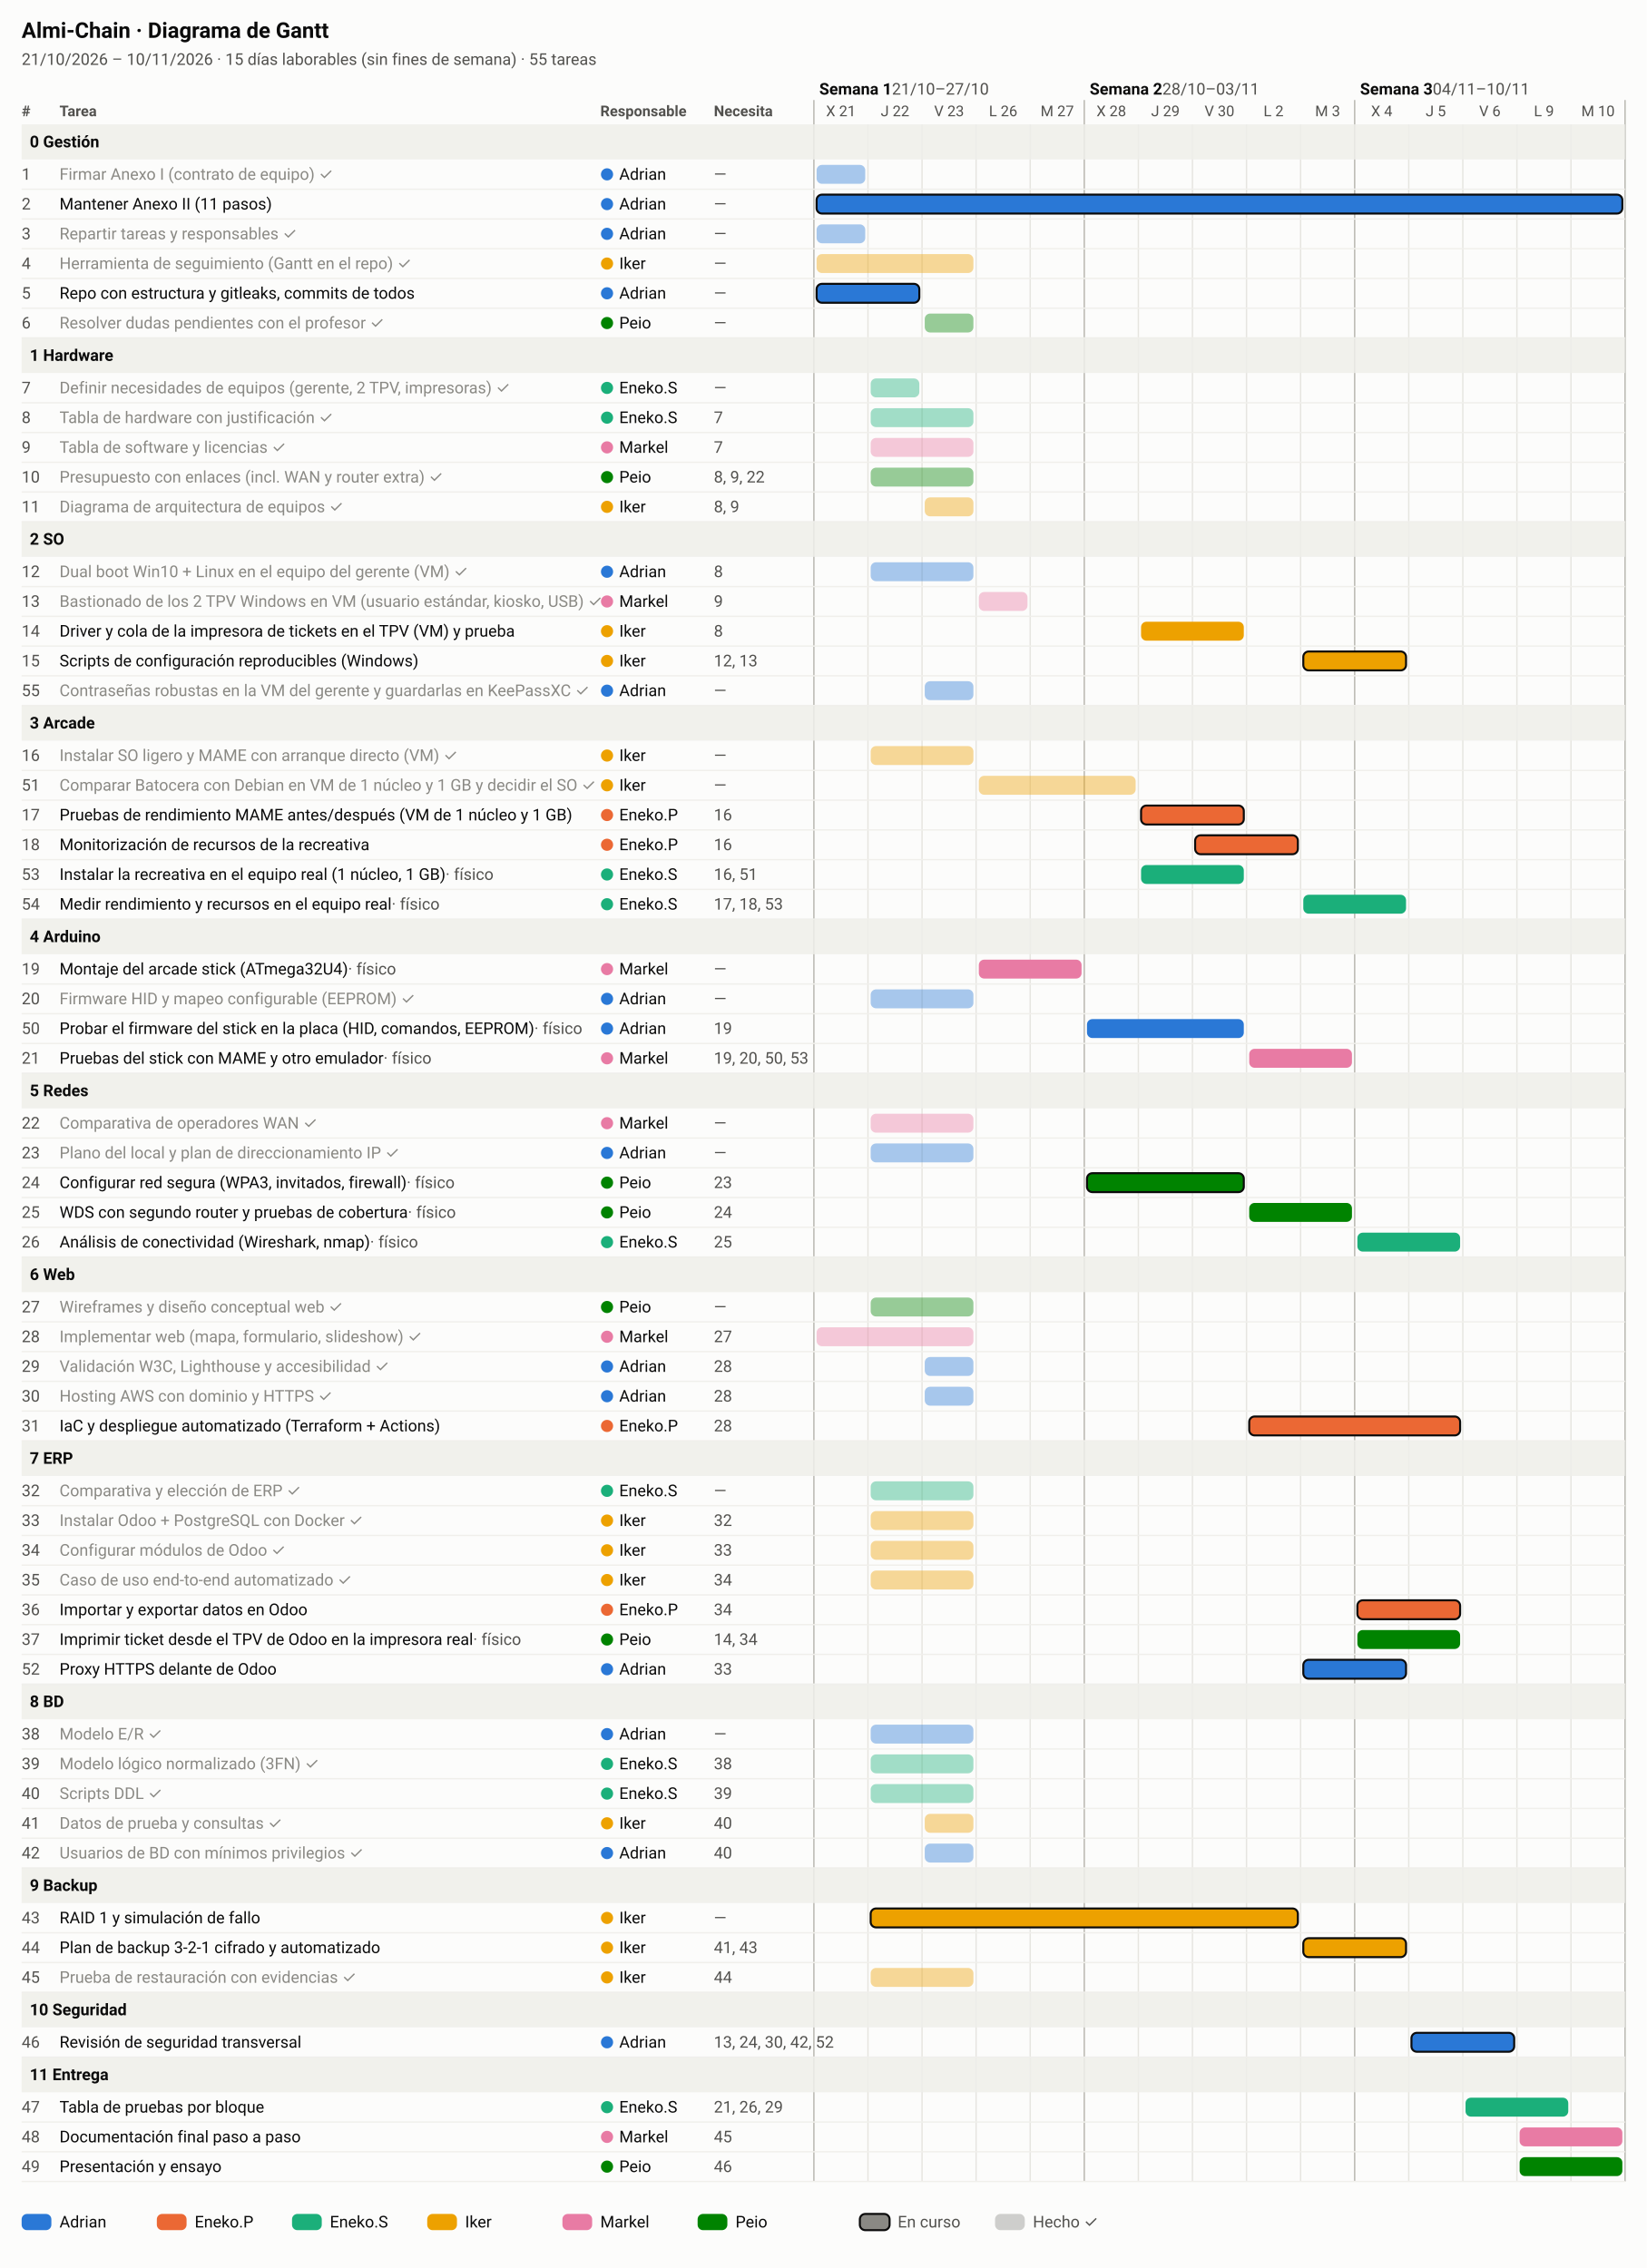
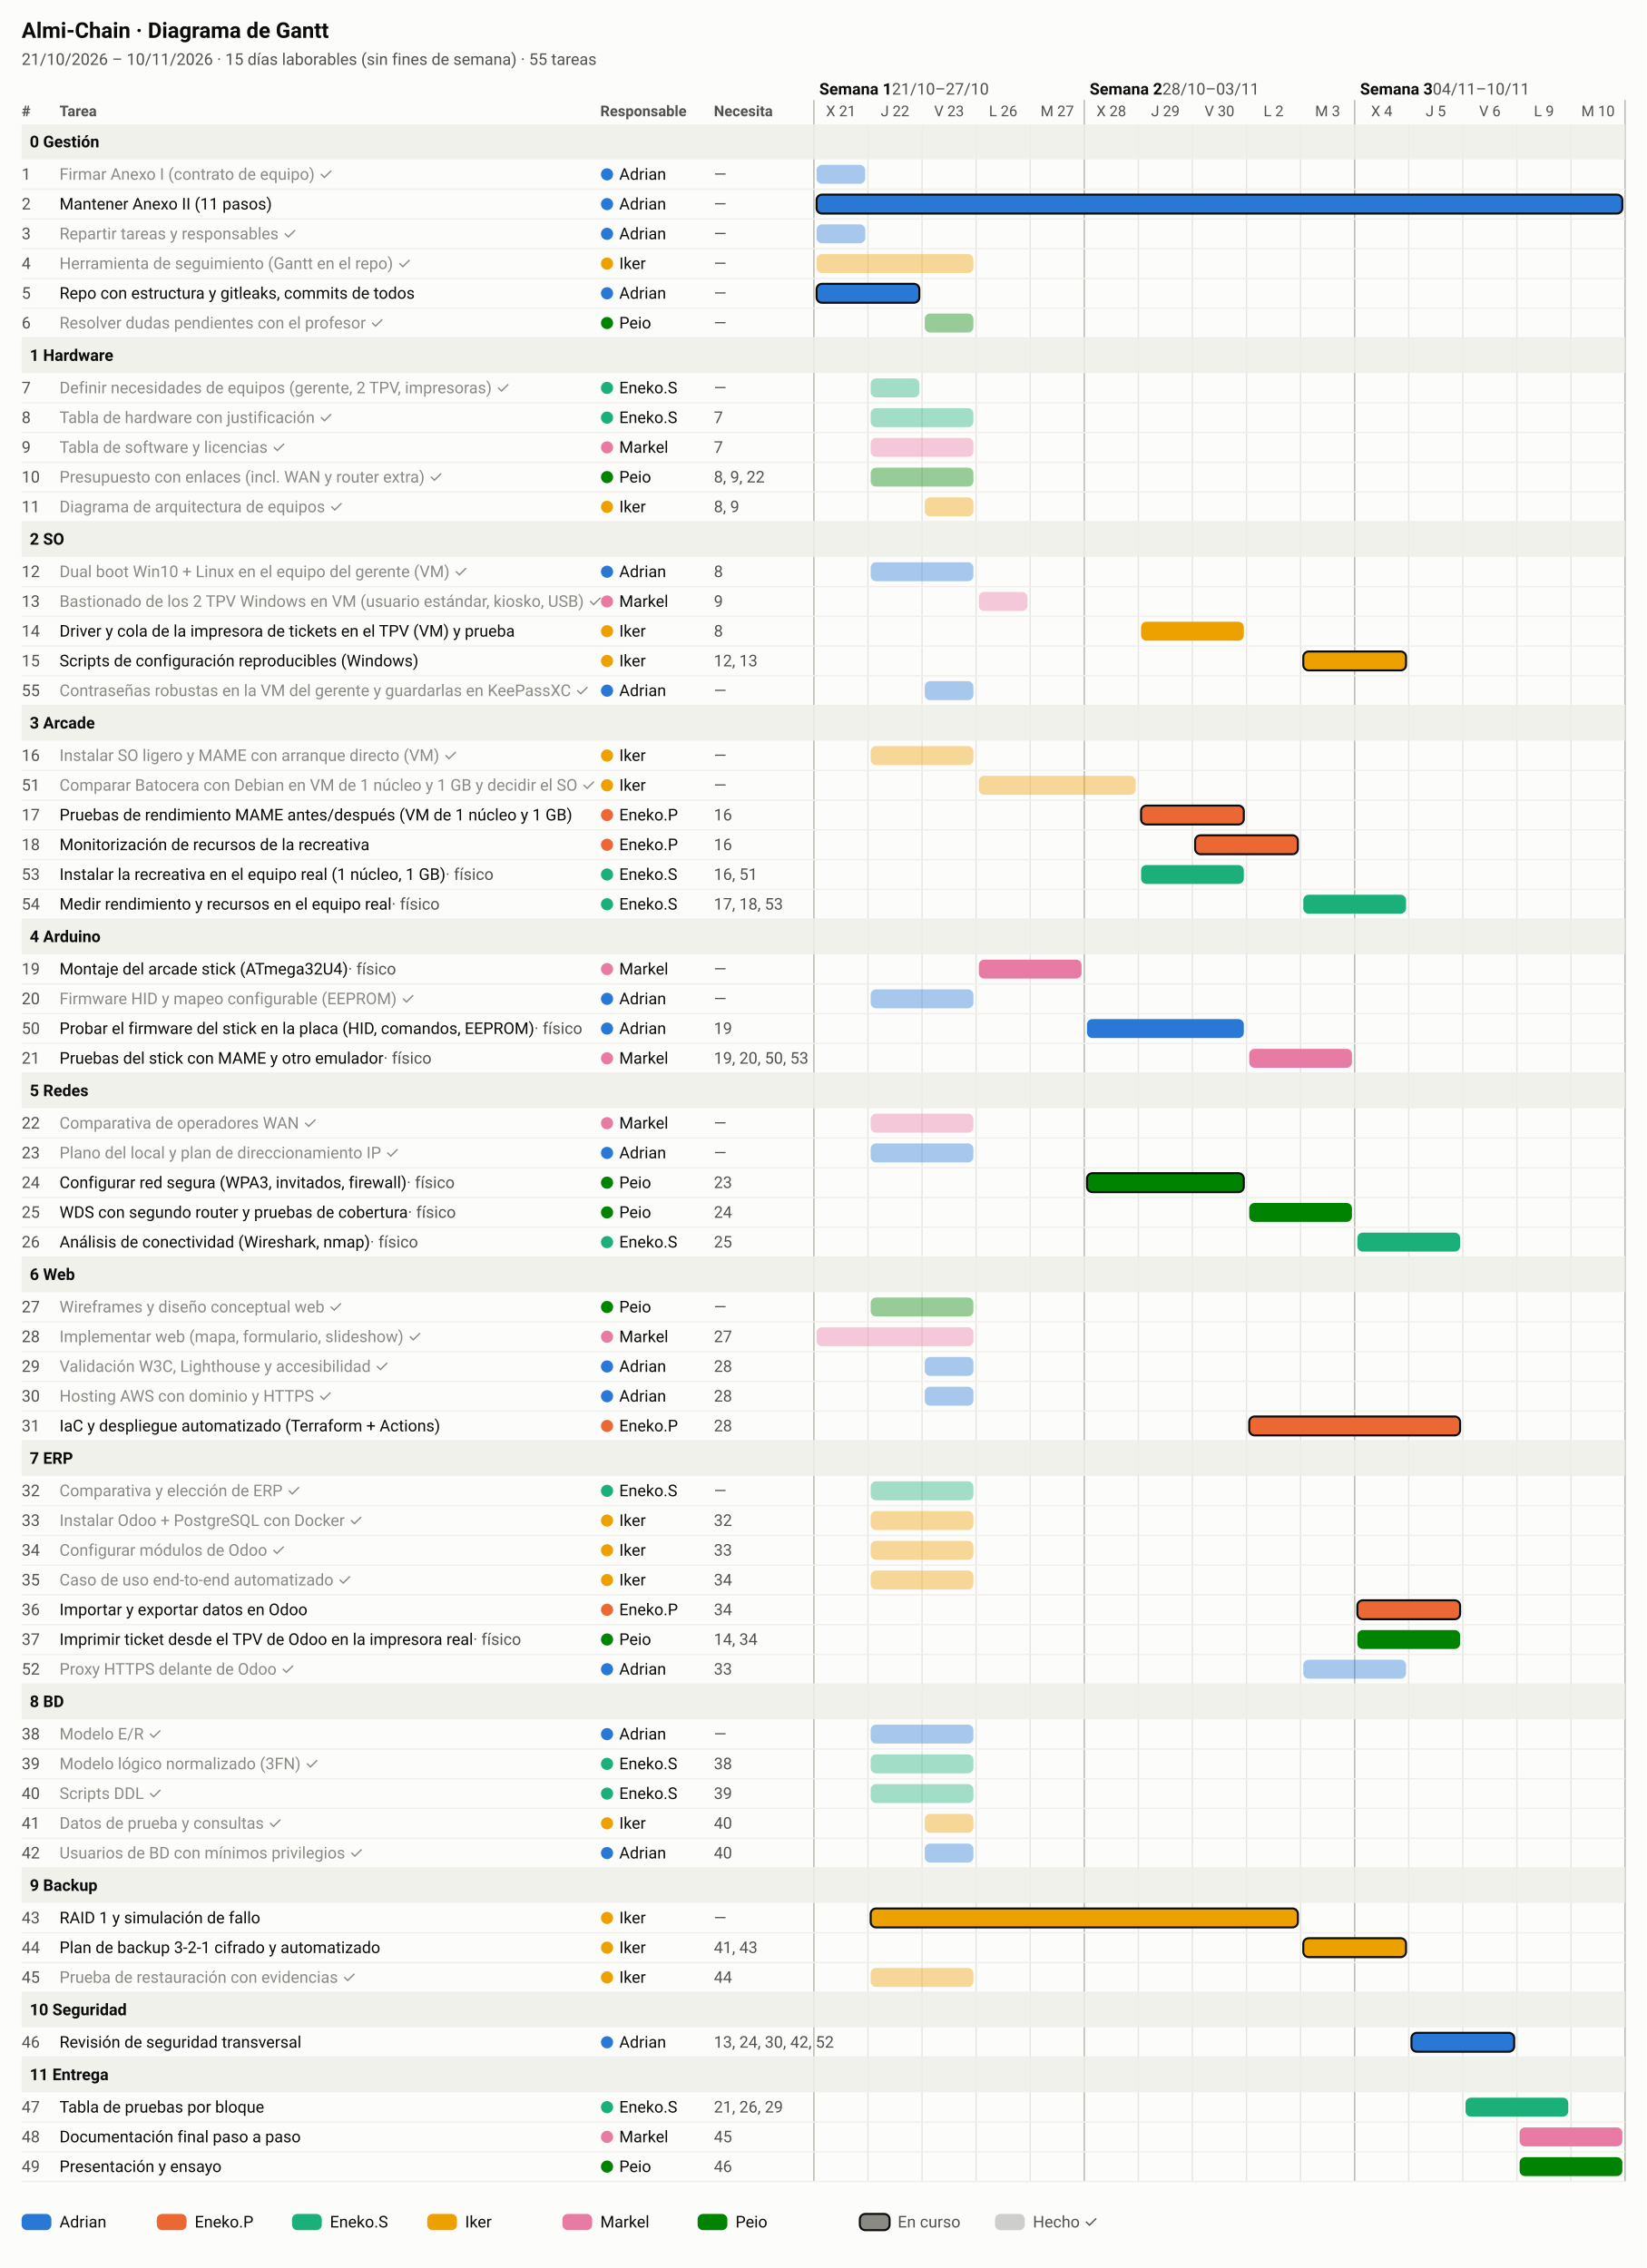
<svg xmlns="http://www.w3.org/2000/svg" width="1218" height="1678" viewBox="0 0 1218 1678" font-family="system-ui, -apple-system, Segoe UI, Roboto, sans-serif" font-size="12">
  <style>.t{fill:#0b0b0b}.s{fill:#52514e}.m{fill:#8a8984}.b{font-weight:600}</style>
  <rect width="1218" height="1678" fill="#fcfcfb" />
  <text x="16" y="28" class="t b" font-size="16">Almi-Chain · Diagrama de Gantt</text>
  <text x="16" y="48" class="s">21/10/2026 – 10/11/2026 · 15 días laborables (sin fines de semana) · 55 tareas</text>
  <text x="606" y="70" class="t b">Semana 1<tspan class="s" font-weight="400"> 21/10–27/10</tspan>
  </text>
  <text x="806" y="70" class="t b">Semana 2<tspan class="s" font-weight="400"> 28/10–03/11</tspan>
  </text>
  <text x="1006" y="70" class="t b">Semana 3<tspan class="s" font-weight="400"> 04/11–10/11</tspan>
  </text>
  <text x="622.0" y="86" text-anchor="middle" class="s" font-size="11">X 21</text>
  <text x="662.0" y="86" text-anchor="middle" class="s" font-size="11">J 22</text>
  <text x="702.0" y="86" text-anchor="middle" class="s" font-size="11">V 23</text>
  <text x="742.0" y="86" text-anchor="middle" class="s" font-size="11">L 26</text>
  <text x="782.0" y="86" text-anchor="middle" class="s" font-size="11">M 27</text>
  <text x="822.0" y="86" text-anchor="middle" class="s" font-size="11">X 28</text>
  <text x="862.0" y="86" text-anchor="middle" class="s" font-size="11">J 29</text>
  <text x="902.0" y="86" text-anchor="middle" class="s" font-size="11">V 30</text>
  <text x="942.0" y="86" text-anchor="middle" class="s" font-size="11">L 2</text>
  <text x="982.0" y="86" text-anchor="middle" class="s" font-size="11">M 3</text>
  <text x="1022.0" y="86" text-anchor="middle" class="s" font-size="11">X 4</text>
  <text x="1062.0" y="86" text-anchor="middle" class="s" font-size="11">J 5</text>
  <text x="1102.0" y="86" text-anchor="middle" class="s" font-size="11">V 6</text>
  <text x="1142.0" y="86" text-anchor="middle" class="s" font-size="11">L 9</text>
  <text x="1182.0" y="86" text-anchor="middle" class="s" font-size="11">M 10</text>
  <text x="16" y="86" class="s b" font-size="11">#</text>
  <text x="44" y="86" class="s b" font-size="11">Tarea</text>
  <text x="444" y="86" class="s b" font-size="11">Responsable</text>
  <text x="528" y="86" class="s b" font-size="11">Necesita</text>
  <line x1="602" y1="74" x2="602" y2="1614" stroke="#b8b7b0" stroke-width="1" />
  <line x1="642" y1="92" x2="642" y2="1614" stroke="#e6e5e0" stroke-width="1" />
  <line x1="682" y1="92" x2="682" y2="1614" stroke="#e6e5e0" stroke-width="1" />
  <line x1="722" y1="92" x2="722" y2="1614" stroke="#e6e5e0" stroke-width="1" />
  <line x1="762" y1="92" x2="762" y2="1614" stroke="#e6e5e0" stroke-width="1" />
  <line x1="802" y1="74" x2="802" y2="1614" stroke="#b8b7b0" stroke-width="1" />
  <line x1="842" y1="92" x2="842" y2="1614" stroke="#e6e5e0" stroke-width="1" />
  <line x1="882" y1="92" x2="882" y2="1614" stroke="#e6e5e0" stroke-width="1" />
  <line x1="922" y1="92" x2="922" y2="1614" stroke="#e6e5e0" stroke-width="1" />
  <line x1="962" y1="92" x2="962" y2="1614" stroke="#e6e5e0" stroke-width="1" />
  <line x1="1002" y1="74" x2="1002" y2="1614" stroke="#b8b7b0" stroke-width="1" />
  <line x1="1042" y1="92" x2="1042" y2="1614" stroke="#e6e5e0" stroke-width="1" />
  <line x1="1082" y1="92" x2="1082" y2="1614" stroke="#e6e5e0" stroke-width="1" />
  <line x1="1122" y1="92" x2="1122" y2="1614" stroke="#e6e5e0" stroke-width="1" />
  <line x1="1162" y1="92" x2="1162" y2="1614" stroke="#e6e5e0" stroke-width="1" />
  <line x1="1202" y1="74" x2="1202" y2="1614" stroke="#b8b7b0" stroke-width="1" />
  <rect x="16" y="92" width="1186" height="26" fill="#efeeea" fill-opacity="0.85" />
  <text x="22" y="109" class="t b">0 Gestión</text>
  <line x1="16" y1="140" x2="1202" y2="140" stroke="#f0efeb" />
  <text x="16" y="133.0" class="s">1</text>
  <text x="44" y="133.0" class="m">Firmar Anexo I (contrato de equipo) ✓</text>
  <circle cx="449" cy="129.0" r="4.5" fill="#2a78d6" />
  <text x="458" y="133.0" class="t">Adrian</text>
  <text x="528" y="133.0" class="s">—</text>
  <rect x="604" y="122" width="36" height="14" rx="4" fill="#2a78d6" fill-opacity="0.4" />
  <line x1="16" y1="162" x2="1202" y2="162" stroke="#f0efeb" />
  <text x="16" y="155.0" class="s">2</text>
  <text x="44" y="155.0" class="t">Mantener Anexo II (11 pasos)</text>
  <circle cx="449" cy="151.0" r="4.5" fill="#2a78d6" />
  <text x="458" y="155.0" class="t">Adrian</text>
  <text x="528" y="155.0" class="s">—</text>
  <rect x="604" y="144" width="596" height="14" rx="4" fill="#2a78d6" stroke="#0b0b0b" stroke-width="1.5" />
  <line x1="16" y1="184" x2="1202" y2="184" stroke="#f0efeb" />
  <text x="16" y="177.0" class="s">3</text>
  <text x="44" y="177.0" class="m">Repartir tareas y responsables ✓</text>
  <circle cx="449" cy="173.0" r="4.5" fill="#2a78d6" />
  <text x="458" y="177.0" class="t">Adrian</text>
  <text x="528" y="177.0" class="s">—</text>
  <rect x="604" y="166" width="36" height="14" rx="4" fill="#2a78d6" fill-opacity="0.4" />
  <line x1="16" y1="206" x2="1202" y2="206" stroke="#f0efeb" />
  <text x="16" y="199.0" class="s">4</text>
  <text x="44" y="199.0" class="m">Herramienta de seguimiento (Gantt en el repo) ✓</text>
  <circle cx="449" cy="195.0" r="4.5" fill="#eda100" />
  <text x="458" y="199.0" class="t">Iker</text>
  <text x="528" y="199.0" class="s">—</text>
  <rect x="604" y="188" width="116" height="14" rx="4" fill="#eda100" fill-opacity="0.4" />
  <line x1="16" y1="228" x2="1202" y2="228" stroke="#f0efeb" />
  <text x="16" y="221.0" class="s">5</text>
  <text x="44" y="221.0" class="t">Repo con estructura y gitleaks, commits de todos</text>
  <circle cx="449" cy="217.0" r="4.5" fill="#2a78d6" />
  <text x="458" y="221.0" class="t">Adrian</text>
  <text x="528" y="221.0" class="s">—</text>
  <rect x="604" y="210" width="76" height="14" rx="4" fill="#2a78d6" stroke="#0b0b0b" stroke-width="1.5" />
  <line x1="16" y1="250" x2="1202" y2="250" stroke="#f0efeb" />
  <text x="16" y="243.0" class="s">6</text>
  <text x="44" y="243.0" class="m">Resolver dudas pendientes con el profesor ✓</text>
  <circle cx="449" cy="239.0" r="4.5" fill="#008300" />
  <text x="458" y="243.0" class="t">Peio</text>
  <text x="528" y="243.0" class="s">—</text>
  <rect x="684" y="232" width="36" height="14" rx="4" fill="#008300" fill-opacity="0.4" />
  <rect x="16" y="250" width="1186" height="26" fill="#efeeea" fill-opacity="0.85" />
  <text x="22" y="267" class="t b">1 Hardware</text>
  <line x1="16" y1="298" x2="1202" y2="298" stroke="#f0efeb" />
  <text x="16" y="291.0" class="s">7</text>
  <text x="44" y="291.0" class="m">Definir necesidades de equipos (gerente, 2 TPV, impresoras) ✓</text>
  <circle cx="449" cy="287.0" r="4.5" fill="#1baf7a" />
  <text x="458" y="291.0" class="t">Eneko.S</text>
  <text x="528" y="291.0" class="s">—</text>
  <rect x="644" y="280" width="36" height="14" rx="4" fill="#1baf7a" fill-opacity="0.4" />
  <line x1="16" y1="320" x2="1202" y2="320" stroke="#f0efeb" />
  <text x="16" y="313.0" class="s">8</text>
  <text x="44" y="313.0" class="m">Tabla de hardware con justificación ✓</text>
  <circle cx="449" cy="309.0" r="4.5" fill="#1baf7a" />
  <text x="458" y="313.0" class="t">Eneko.S</text>
  <text x="528" y="313.0" class="s">7</text>
  <rect x="644" y="302" width="76" height="14" rx="4" fill="#1baf7a" fill-opacity="0.4" />
  <line x1="16" y1="342" x2="1202" y2="342" stroke="#f0efeb" />
  <text x="16" y="335.0" class="s">9</text>
  <text x="44" y="335.0" class="m">Tabla de software y licencias ✓</text>
  <circle cx="449" cy="331.0" r="4.5" fill="#e87ba4" />
  <text x="458" y="335.0" class="t">Markel</text>
  <text x="528" y="335.0" class="s">7</text>
  <rect x="644" y="324" width="76" height="14" rx="4" fill="#e87ba4" fill-opacity="0.4" />
  <line x1="16" y1="364" x2="1202" y2="364" stroke="#f0efeb" />
  <text x="16" y="357.0" class="s">10</text>
  <text x="44" y="357.0" class="m">Presupuesto con enlaces (incl. WAN y router extra) ✓</text>
  <circle cx="449" cy="353.0" r="4.5" fill="#008300" />
  <text x="458" y="357.0" class="t">Peio</text>
  <text x="528" y="357.0" class="s">8, 9, 22</text>
  <rect x="644" y="346" width="76" height="14" rx="4" fill="#008300" fill-opacity="0.4" />
  <line x1="16" y1="386" x2="1202" y2="386" stroke="#f0efeb" />
  <text x="16" y="379.0" class="s">11</text>
  <text x="44" y="379.0" class="m">Diagrama de arquitectura de equipos ✓</text>
  <circle cx="449" cy="375.0" r="4.5" fill="#eda100" />
  <text x="458" y="379.0" class="t">Iker</text>
  <text x="528" y="379.0" class="s">8, 9</text>
  <rect x="684" y="368" width="36" height="14" rx="4" fill="#eda100" fill-opacity="0.4" />
  <rect x="16" y="386" width="1186" height="26" fill="#efeeea" fill-opacity="0.85" />
  <text x="22" y="403" class="t b">2 SO</text>
  <line x1="16" y1="434" x2="1202" y2="434" stroke="#f0efeb" />
  <text x="16" y="427.0" class="s">12</text>
  <text x="44" y="427.0" class="m">Dual boot Win10 + Linux en el equipo del gerente (VM) ✓</text>
  <circle cx="449" cy="423.0" r="4.5" fill="#2a78d6" />
  <text x="458" y="427.0" class="t">Adrian</text>
  <text x="528" y="427.0" class="s">8</text>
  <rect x="644" y="416" width="76" height="14" rx="4" fill="#2a78d6" fill-opacity="0.4" />
  <line x1="16" y1="456" x2="1202" y2="456" stroke="#f0efeb" />
  <text x="16" y="449.0" class="s">13</text>
  <text x="44" y="449.0" class="m">Bastionado de los 2 TPV Windows en VM (usuario estándar, kiosko, USB) ✓</text>
  <circle cx="449" cy="445.0" r="4.5" fill="#e87ba4" />
  <text x="458" y="449.0" class="t">Markel</text>
  <text x="528" y="449.0" class="s">9</text>
  <rect x="724" y="438" width="36" height="14" rx="4" fill="#e87ba4" fill-opacity="0.4" />
  <line x1="16" y1="478" x2="1202" y2="478" stroke="#f0efeb" />
  <text x="16" y="471.0" class="s">14</text>
  <text x="44" y="471.0" class="t">Driver y cola de la impresora de tickets en el TPV (VM) y prueba</text>
  <circle cx="449" cy="467.0" r="4.5" fill="#eda100" />
  <text x="458" y="471.0" class="t">Iker</text>
  <text x="528" y="471.0" class="s">8</text>
  <rect x="844" y="460" width="76" height="14" rx="4" fill="#eda100" />
  <line x1="16" y1="500" x2="1202" y2="500" stroke="#f0efeb" />
  <text x="16" y="493.0" class="s">15</text>
  <text x="44" y="493.0" class="t">Scripts de configuración reproducibles (Windows)</text>
  <circle cx="449" cy="489.0" r="4.5" fill="#eda100" />
  <text x="458" y="493.0" class="t">Iker</text>
  <text x="528" y="493.0" class="s">12, 13</text>
  <rect x="964" y="482" width="76" height="14" rx="4" fill="#eda100" stroke="#0b0b0b" stroke-width="1.5" />
  <line x1="16" y1="522" x2="1202" y2="522" stroke="#f0efeb" />
  <text x="16" y="515.0" class="s">55</text>
  <text x="44" y="515.0" class="m">Contraseñas robustas en la VM del gerente y guardarlas en KeePassXC ✓</text>
  <circle cx="449" cy="511.0" r="4.5" fill="#2a78d6" />
  <text x="458" y="515.0" class="t">Adrian</text>
  <text x="528" y="515.0" class="s">—</text>
  <rect x="684" y="504" width="36" height="14" rx="4" fill="#2a78d6" fill-opacity="0.4" />
  <rect x="16" y="522" width="1186" height="26" fill="#efeeea" fill-opacity="0.85" />
  <text x="22" y="539" class="t b">3 Arcade</text>
  <line x1="16" y1="570" x2="1202" y2="570" stroke="#f0efeb" />
  <text x="16" y="563.0" class="s">16</text>
  <text x="44" y="563.0" class="m">Instalar SO ligero y MAME con arranque directo (VM) ✓</text>
  <circle cx="449" cy="559.0" r="4.5" fill="#eda100" />
  <text x="458" y="563.0" class="t">Iker</text>
  <text x="528" y="563.0" class="s">—</text>
  <rect x="644" y="552" width="76" height="14" rx="4" fill="#eda100" fill-opacity="0.4" />
  <line x1="16" y1="592" x2="1202" y2="592" stroke="#f0efeb" />
  <text x="16" y="585.0" class="s">51</text>
  <text x="44" y="585.0" class="m">Comparar Batocera con Debian en VM de 1 núcleo y 1 GB y decidir el SO ✓</text>
  <circle cx="449" cy="581.0" r="4.5" fill="#eda100" />
  <text x="458" y="585.0" class="t">Iker</text>
  <text x="528" y="585.0" class="s">—</text>
  <rect x="724" y="574" width="116" height="14" rx="4" fill="#eda100" fill-opacity="0.4" />
  <line x1="16" y1="614" x2="1202" y2="614" stroke="#f0efeb" />
  <text x="16" y="607.0" class="s">17</text>
  <text x="44" y="607.0" class="t">Pruebas de rendimiento MAME antes/después (VM de 1 núcleo y 1 GB)</text>
  <circle cx="449" cy="603.0" r="4.5" fill="#eb6834" />
  <text x="458" y="607.0" class="t">Eneko.P</text>
  <text x="528" y="607.0" class="s">16</text>
  <rect x="844" y="596" width="76" height="14" rx="4" fill="#eb6834" stroke="#0b0b0b" stroke-width="1.5" />
  <line x1="16" y1="636" x2="1202" y2="636" stroke="#f0efeb" />
  <text x="16" y="629.0" class="s">18</text>
  <text x="44" y="629.0" class="t">Monitorización de recursos de la recreativa</text>
  <circle cx="449" cy="625.0" r="4.5" fill="#eb6834" />
  <text x="458" y="629.0" class="t">Eneko.P</text>
  <text x="528" y="629.0" class="s">16</text>
  <rect x="884" y="618" width="76" height="14" rx="4" fill="#eb6834" stroke="#0b0b0b" stroke-width="1.5" />
  <line x1="16" y1="658" x2="1202" y2="658" stroke="#f0efeb" />
  <text x="16" y="651.0" class="s">53</text>
  <text x="44" y="651.0" class="t">Instalar la recreativa en el equipo real (1 núcleo, 1 GB)<tspan class="s"> · físico</tspan>
  </text>
  <circle cx="449" cy="647.0" r="4.5" fill="#1baf7a" />
  <text x="458" y="651.0" class="t">Eneko.S</text>
  <text x="528" y="651.0" class="s">16, 51</text>
  <rect x="844" y="640" width="76" height="14" rx="4" fill="#1baf7a" />
  <line x1="16" y1="680" x2="1202" y2="680" stroke="#f0efeb" />
  <text x="16" y="673.0" class="s">54</text>
  <text x="44" y="673.0" class="t">Medir rendimiento y recursos en el equipo real<tspan class="s"> · físico</tspan>
  </text>
  <circle cx="449" cy="669.0" r="4.5" fill="#1baf7a" />
  <text x="458" y="673.0" class="t">Eneko.S</text>
  <text x="528" y="673.0" class="s">17, 18, 53</text>
  <rect x="964" y="662" width="76" height="14" rx="4" fill="#1baf7a" />
  <rect x="16" y="680" width="1186" height="26" fill="#efeeea" fill-opacity="0.85" />
  <text x="22" y="697" class="t b">4 Arduino</text>
  <line x1="16" y1="728" x2="1202" y2="728" stroke="#f0efeb" />
  <text x="16" y="721.0" class="s">19</text>
  <text x="44" y="721.0" class="t">Montaje del arcade stick (ATmega32U4)<tspan class="s"> · físico</tspan>
  </text>
  <circle cx="449" cy="717.0" r="4.5" fill="#e87ba4" />
  <text x="458" y="721.0" class="t">Markel</text>
  <text x="528" y="721.0" class="s">—</text>
  <rect x="724" y="710" width="76" height="14" rx="4" fill="#e87ba4" />
  <line x1="16" y1="750" x2="1202" y2="750" stroke="#f0efeb" />
  <text x="16" y="743.0" class="s">20</text>
  <text x="44" y="743.0" class="m">Firmware HID y mapeo configurable (EEPROM) ✓</text>
  <circle cx="449" cy="739.0" r="4.5" fill="#2a78d6" />
  <text x="458" y="743.0" class="t">Adrian</text>
  <text x="528" y="743.0" class="s">—</text>
  <rect x="644" y="732" width="76" height="14" rx="4" fill="#2a78d6" fill-opacity="0.4" />
  <line x1="16" y1="772" x2="1202" y2="772" stroke="#f0efeb" />
  <text x="16" y="765.0" class="s">50</text>
  <text x="44" y="765.0" class="t">Probar el firmware del stick en la placa (HID, comandos, EEPROM)<tspan class="s"> · físico</tspan>
  </text>
  <circle cx="449" cy="761.0" r="4.5" fill="#2a78d6" />
  <text x="458" y="765.0" class="t">Adrian</text>
  <text x="528" y="765.0" class="s">19</text>
  <rect x="804" y="754" width="116" height="14" rx="4" fill="#2a78d6" />
  <line x1="16" y1="794" x2="1202" y2="794" stroke="#f0efeb" />
  <text x="16" y="787.0" class="s">21</text>
  <text x="44" y="787.0" class="t">Pruebas del stick con MAME y otro emulador<tspan class="s"> · físico</tspan>
  </text>
  <circle cx="449" cy="783.0" r="4.5" fill="#e87ba4" />
  <text x="458" y="787.0" class="t">Markel</text>
  <text x="528" y="787.0" class="s">19, 20, 50, 53</text>
  <rect x="924" y="776" width="76" height="14" rx="4" fill="#e87ba4" />
  <rect x="16" y="794" width="1186" height="26" fill="#efeeea" fill-opacity="0.85" />
  <text x="22" y="811" class="t b">5 Redes</text>
  <line x1="16" y1="842" x2="1202" y2="842" stroke="#f0efeb" />
  <text x="16" y="835.0" class="s">22</text>
  <text x="44" y="835.0" class="m">Comparativa de operadores WAN ✓</text>
  <circle cx="449" cy="831.0" r="4.5" fill="#e87ba4" />
  <text x="458" y="835.0" class="t">Markel</text>
  <text x="528" y="835.0" class="s">—</text>
  <rect x="644" y="824" width="76" height="14" rx="4" fill="#e87ba4" fill-opacity="0.4" />
  <line x1="16" y1="864" x2="1202" y2="864" stroke="#f0efeb" />
  <text x="16" y="857.0" class="s">23</text>
  <text x="44" y="857.0" class="m">Plano del local y plan de direccionamiento IP ✓</text>
  <circle cx="449" cy="853.0" r="4.5" fill="#2a78d6" />
  <text x="458" y="857.0" class="t">Adrian</text>
  <text x="528" y="857.0" class="s">—</text>
  <rect x="644" y="846" width="76" height="14" rx="4" fill="#2a78d6" fill-opacity="0.4" />
  <line x1="16" y1="886" x2="1202" y2="886" stroke="#f0efeb" />
  <text x="16" y="879.0" class="s">24</text>
  <text x="44" y="879.0" class="t">Configurar red segura (WPA3, invitados, firewall)<tspan class="s"> · físico</tspan>
  </text>
  <circle cx="449" cy="875.0" r="4.5" fill="#008300" />
  <text x="458" y="879.0" class="t">Peio</text>
  <text x="528" y="879.0" class="s">23</text>
  <rect x="804" y="868" width="116" height="14" rx="4" fill="#008300" stroke="#0b0b0b" stroke-width="1.5" />
  <line x1="16" y1="908" x2="1202" y2="908" stroke="#f0efeb" />
  <text x="16" y="901.0" class="s">25</text>
  <text x="44" y="901.0" class="t">WDS con segundo router y pruebas de cobertura<tspan class="s"> · físico</tspan>
  </text>
  <circle cx="449" cy="897.0" r="4.5" fill="#008300" />
  <text x="458" y="901.0" class="t">Peio</text>
  <text x="528" y="901.0" class="s">24</text>
  <rect x="924" y="890" width="76" height="14" rx="4" fill="#008300" />
  <line x1="16" y1="930" x2="1202" y2="930" stroke="#f0efeb" />
  <text x="16" y="923.0" class="s">26</text>
  <text x="44" y="923.0" class="t">Análisis de conectividad (Wireshark, nmap)<tspan class="s"> · físico</tspan>
  </text>
  <circle cx="449" cy="919.0" r="4.5" fill="#1baf7a" />
  <text x="458" y="923.0" class="t">Eneko.S</text>
  <text x="528" y="923.0" class="s">25</text>
  <rect x="1004" y="912" width="76" height="14" rx="4" fill="#1baf7a" />
  <rect x="16" y="930" width="1186" height="26" fill="#efeeea" fill-opacity="0.85" />
  <text x="22" y="947" class="t b">6 Web</text>
  <line x1="16" y1="978" x2="1202" y2="978" stroke="#f0efeb" />
  <text x="16" y="971.0" class="s">27</text>
  <text x="44" y="971.0" class="m">Wireframes y diseño conceptual web ✓</text>
  <circle cx="449" cy="967.0" r="4.5" fill="#008300" />
  <text x="458" y="971.0" class="t">Peio</text>
  <text x="528" y="971.0" class="s">—</text>
  <rect x="644" y="960" width="76" height="14" rx="4" fill="#008300" fill-opacity="0.4" />
  <line x1="16" y1="1000" x2="1202" y2="1000" stroke="#f0efeb" />
  <text x="16" y="993.0" class="s">28</text>
  <text x="44" y="993.0" class="m">Implementar web (mapa, formulario, slideshow) ✓</text>
  <circle cx="449" cy="989.0" r="4.5" fill="#e87ba4" />
  <text x="458" y="993.0" class="t">Markel</text>
  <text x="528" y="993.0" class="s">27</text>
  <rect x="604" y="982" width="116" height="14" rx="4" fill="#e87ba4" fill-opacity="0.4" />
  <line x1="16" y1="1022" x2="1202" y2="1022" stroke="#f0efeb" />
  <text x="16" y="1015.0" class="s">29</text>
  <text x="44" y="1015.0" class="m">Validación W3C, Lighthouse y accesibilidad ✓</text>
  <circle cx="449" cy="1011.0" r="4.5" fill="#2a78d6" />
  <text x="458" y="1015.0" class="t">Adrian</text>
  <text x="528" y="1015.0" class="s">28</text>
  <rect x="684" y="1004" width="36" height="14" rx="4" fill="#2a78d6" fill-opacity="0.4" />
  <line x1="16" y1="1044" x2="1202" y2="1044" stroke="#f0efeb" />
  <text x="16" y="1037.0" class="s">30</text>
  <text x="44" y="1037.0" class="m">Hosting AWS con dominio y HTTPS ✓</text>
  <circle cx="449" cy="1033.0" r="4.5" fill="#2a78d6" />
  <text x="458" y="1037.0" class="t">Adrian</text>
  <text x="528" y="1037.0" class="s">28</text>
  <rect x="684" y="1026" width="36" height="14" rx="4" fill="#2a78d6" fill-opacity="0.4" />
  <line x1="16" y1="1066" x2="1202" y2="1066" stroke="#f0efeb" />
  <text x="16" y="1059.0" class="s">31</text>
  <text x="44" y="1059.0" class="t">IaC y despliegue automatizado (Terraform + Actions)</text>
  <circle cx="449" cy="1055.0" r="4.5" fill="#eb6834" />
  <text x="458" y="1059.0" class="t">Eneko.P</text>
  <text x="528" y="1059.0" class="s">28</text>
  <rect x="924" y="1048" width="156" height="14" rx="4" fill="#eb6834" stroke="#0b0b0b" stroke-width="1.5" />
  <rect x="16" y="1066" width="1186" height="26" fill="#efeeea" fill-opacity="0.85" />
  <text x="22" y="1083" class="t b">7 ERP</text>
  <line x1="16" y1="1114" x2="1202" y2="1114" stroke="#f0efeb" />
  <text x="16" y="1107.0" class="s">32</text>
  <text x="44" y="1107.0" class="m">Comparativa y elección de ERP ✓</text>
  <circle cx="449" cy="1103.0" r="4.5" fill="#1baf7a" />
  <text x="458" y="1107.0" class="t">Eneko.S</text>
  <text x="528" y="1107.0" class="s">—</text>
  <rect x="644" y="1096" width="76" height="14" rx="4" fill="#1baf7a" fill-opacity="0.4" />
  <line x1="16" y1="1136" x2="1202" y2="1136" stroke="#f0efeb" />
  <text x="16" y="1129.0" class="s">33</text>
  <text x="44" y="1129.0" class="m">Instalar Odoo + PostgreSQL con Docker ✓</text>
  <circle cx="449" cy="1125.0" r="4.5" fill="#eda100" />
  <text x="458" y="1129.0" class="t">Iker</text>
  <text x="528" y="1129.0" class="s">32</text>
  <rect x="644" y="1118" width="76" height="14" rx="4" fill="#eda100" fill-opacity="0.4" />
  <line x1="16" y1="1158" x2="1202" y2="1158" stroke="#f0efeb" />
  <text x="16" y="1151.0" class="s">34</text>
  <text x="44" y="1151.0" class="m">Configurar módulos de Odoo ✓</text>
  <circle cx="449" cy="1147.0" r="4.5" fill="#eda100" />
  <text x="458" y="1151.0" class="t">Iker</text>
  <text x="528" y="1151.0" class="s">33</text>
  <rect x="644" y="1140" width="76" height="14" rx="4" fill="#eda100" fill-opacity="0.4" />
  <line x1="16" y1="1180" x2="1202" y2="1180" stroke="#f0efeb" />
  <text x="16" y="1173.0" class="s">35</text>
  <text x="44" y="1173.0" class="m">Caso de uso end-to-end automatizado ✓</text>
  <circle cx="449" cy="1169.0" r="4.5" fill="#eda100" />
  <text x="458" y="1173.0" class="t">Iker</text>
  <text x="528" y="1173.0" class="s">34</text>
  <rect x="644" y="1162" width="76" height="14" rx="4" fill="#eda100" fill-opacity="0.4" />
  <line x1="16" y1="1202" x2="1202" y2="1202" stroke="#f0efeb" />
  <text x="16" y="1195.0" class="s">36</text>
  <text x="44" y="1195.0" class="t">Importar y exportar datos en Odoo</text>
  <circle cx="449" cy="1191.0" r="4.5" fill="#eb6834" />
  <text x="458" y="1195.0" class="t">Eneko.P</text>
  <text x="528" y="1195.0" class="s">34</text>
  <rect x="1004" y="1184" width="76" height="14" rx="4" fill="#eb6834" stroke="#0b0b0b" stroke-width="1.5" />
  <line x1="16" y1="1224" x2="1202" y2="1224" stroke="#f0efeb" />
  <text x="16" y="1217.0" class="s">37</text>
  <text x="44" y="1217.0" class="t">Imprimir ticket desde el TPV de Odoo en la impresora real<tspan class="s"> · físico</tspan>
  </text>
  <circle cx="449" cy="1213.0" r="4.5" fill="#008300" />
  <text x="458" y="1217.0" class="t">Peio</text>
  <text x="528" y="1217.0" class="s">14, 34</text>
  <rect x="1004" y="1206" width="76" height="14" rx="4" fill="#008300" />
  <line x1="16" y1="1246" x2="1202" y2="1246" stroke="#f0efeb" />
  <text x="16" y="1239.0" class="s">52</text>
-   <text x="44" y="1239.0" class="t">Proxy HTTPS delante de Odoo</text>
+   <text x="44" y="1239.0" class="m">Proxy HTTPS delante de Odoo ✓</text>
  <circle cx="449" cy="1235.0" r="4.5" fill="#2a78d6" />
  <text x="458" y="1239.0" class="t">Adrian</text>
  <text x="528" y="1239.0" class="s">33</text>
-   <rect x="964" y="1228" width="76" height="14" rx="4" fill="#2a78d6" stroke="#0b0b0b" stroke-width="1.5" />
+   <rect x="964" y="1228" width="76" height="14" rx="4" fill="#2a78d6" fill-opacity="0.4" />
  <rect x="16" y="1246" width="1186" height="26" fill="#efeeea" fill-opacity="0.85" />
  <text x="22" y="1263" class="t b">8 BD</text>
  <line x1="16" y1="1294" x2="1202" y2="1294" stroke="#f0efeb" />
  <text x="16" y="1287.0" class="s">38</text>
  <text x="44" y="1287.0" class="m">Modelo E/R ✓</text>
  <circle cx="449" cy="1283.0" r="4.5" fill="#2a78d6" />
  <text x="458" y="1287.0" class="t">Adrian</text>
  <text x="528" y="1287.0" class="s">—</text>
  <rect x="644" y="1276" width="76" height="14" rx="4" fill="#2a78d6" fill-opacity="0.4" />
  <line x1="16" y1="1316" x2="1202" y2="1316" stroke="#f0efeb" />
  <text x="16" y="1309.0" class="s">39</text>
  <text x="44" y="1309.0" class="m">Modelo lógico normalizado (3FN) ✓</text>
  <circle cx="449" cy="1305.0" r="4.5" fill="#1baf7a" />
  <text x="458" y="1309.0" class="t">Eneko.S</text>
  <text x="528" y="1309.0" class="s">38</text>
  <rect x="644" y="1298" width="76" height="14" rx="4" fill="#1baf7a" fill-opacity="0.4" />
  <line x1="16" y1="1338" x2="1202" y2="1338" stroke="#f0efeb" />
  <text x="16" y="1331.0" class="s">40</text>
  <text x="44" y="1331.0" class="m">Scripts DDL ✓</text>
  <circle cx="449" cy="1327.0" r="4.5" fill="#1baf7a" />
  <text x="458" y="1331.0" class="t">Eneko.S</text>
  <text x="528" y="1331.0" class="s">39</text>
  <rect x="644" y="1320" width="76" height="14" rx="4" fill="#1baf7a" fill-opacity="0.4" />
  <line x1="16" y1="1360" x2="1202" y2="1360" stroke="#f0efeb" />
  <text x="16" y="1353.0" class="s">41</text>
  <text x="44" y="1353.0" class="m">Datos de prueba y consultas ✓</text>
  <circle cx="449" cy="1349.0" r="4.5" fill="#eda100" />
  <text x="458" y="1353.0" class="t">Iker</text>
  <text x="528" y="1353.0" class="s">40</text>
  <rect x="684" y="1342" width="36" height="14" rx="4" fill="#eda100" fill-opacity="0.4" />
  <line x1="16" y1="1382" x2="1202" y2="1382" stroke="#f0efeb" />
  <text x="16" y="1375.0" class="s">42</text>
  <text x="44" y="1375.0" class="m">Usuarios de BD con mínimos privilegios ✓</text>
  <circle cx="449" cy="1371.0" r="4.5" fill="#2a78d6" />
  <text x="458" y="1375.0" class="t">Adrian</text>
  <text x="528" y="1375.0" class="s">40</text>
  <rect x="684" y="1364" width="36" height="14" rx="4" fill="#2a78d6" fill-opacity="0.4" />
  <rect x="16" y="1382" width="1186" height="26" fill="#efeeea" fill-opacity="0.85" />
  <text x="22" y="1399" class="t b">9 Backup</text>
  <line x1="16" y1="1430" x2="1202" y2="1430" stroke="#f0efeb" />
  <text x="16" y="1423.0" class="s">43</text>
  <text x="44" y="1423.0" class="t">RAID 1 y simulación de fallo</text>
  <circle cx="449" cy="1419.0" r="4.5" fill="#eda100" />
  <text x="458" y="1423.0" class="t">Iker</text>
  <text x="528" y="1423.0" class="s">—</text>
  <rect x="644" y="1412" width="316" height="14" rx="4" fill="#eda100" stroke="#0b0b0b" stroke-width="1.5" />
  <line x1="16" y1="1452" x2="1202" y2="1452" stroke="#f0efeb" />
  <text x="16" y="1445.0" class="s">44</text>
  <text x="44" y="1445.0" class="t">Plan de backup 3-2-1 cifrado y automatizado</text>
  <circle cx="449" cy="1441.0" r="4.5" fill="#eda100" />
  <text x="458" y="1445.0" class="t">Iker</text>
  <text x="528" y="1445.0" class="s">41, 43</text>
  <rect x="964" y="1434" width="76" height="14" rx="4" fill="#eda100" stroke="#0b0b0b" stroke-width="1.5" />
  <line x1="16" y1="1474" x2="1202" y2="1474" stroke="#f0efeb" />
  <text x="16" y="1467.0" class="s">45</text>
  <text x="44" y="1467.0" class="m">Prueba de restauración con evidencias ✓</text>
  <circle cx="449" cy="1463.0" r="4.5" fill="#eda100" />
  <text x="458" y="1467.0" class="t">Iker</text>
  <text x="528" y="1467.0" class="s">44</text>
  <rect x="644" y="1456" width="76" height="14" rx="4" fill="#eda100" fill-opacity="0.4" />
  <rect x="16" y="1474" width="1186" height="26" fill="#efeeea" fill-opacity="0.85" />
  <text x="22" y="1491" class="t b">10 Seguridad</text>
  <line x1="16" y1="1522" x2="1202" y2="1522" stroke="#f0efeb" />
  <text x="16" y="1515.0" class="s">46</text>
  <text x="44" y="1515.0" class="t">Revisión de seguridad transversal</text>
  <circle cx="449" cy="1511.0" r="4.5" fill="#2a78d6" />
  <text x="458" y="1515.0" class="t">Adrian</text>
  <text x="528" y="1515.0" class="s">13, 24, 30, 42, 52</text>
  <rect x="1044" y="1504" width="76" height="14" rx="4" fill="#2a78d6" stroke="#0b0b0b" stroke-width="1.5" />
  <rect x="16" y="1522" width="1186" height="26" fill="#efeeea" fill-opacity="0.85" />
  <text x="22" y="1539" class="t b">11 Entrega</text>
  <line x1="16" y1="1570" x2="1202" y2="1570" stroke="#f0efeb" />
  <text x="16" y="1563.0" class="s">47</text>
  <text x="44" y="1563.0" class="t">Tabla de pruebas por bloque</text>
  <circle cx="449" cy="1559.0" r="4.5" fill="#1baf7a" />
  <text x="458" y="1563.0" class="t">Eneko.S</text>
  <text x="528" y="1563.0" class="s">21, 26, 29</text>
  <rect x="1084" y="1552" width="76" height="14" rx="4" fill="#1baf7a" />
  <line x1="16" y1="1592" x2="1202" y2="1592" stroke="#f0efeb" />
  <text x="16" y="1585.0" class="s">48</text>
  <text x="44" y="1585.0" class="t">Documentación final paso a paso</text>
  <circle cx="449" cy="1581.0" r="4.5" fill="#e87ba4" />
  <text x="458" y="1585.0" class="t">Markel</text>
  <text x="528" y="1585.0" class="s">45</text>
  <rect x="1124" y="1574" width="76" height="14" rx="4" fill="#e87ba4" />
  <line x1="16" y1="1614" x2="1202" y2="1614" stroke="#f0efeb" />
  <text x="16" y="1607.0" class="s">49</text>
  <text x="44" y="1607.0" class="t">Presentación y ensayo</text>
  <circle cx="449" cy="1603.0" r="4.5" fill="#008300" />
  <text x="458" y="1607.0" class="t">Peio</text>
  <text x="528" y="1607.0" class="s">46</text>
  <rect x="1124" y="1596" width="76" height="14" rx="4" fill="#008300" />
  <rect x="16" y="1638" width="22" height="12" rx="4" fill="#2a78d6" />
  <text x="44" y="1648" class="t">Adrian</text>
  <rect x="116" y="1638" width="22" height="12" rx="4" fill="#eb6834" />
  <text x="144" y="1648" class="t">Eneko.P</text>
  <rect x="216" y="1638" width="22" height="12" rx="4" fill="#1baf7a" />
  <text x="244" y="1648" class="t">Eneko.S</text>
  <rect x="316" y="1638" width="22" height="12" rx="4" fill="#eda100" />
  <text x="344" y="1648" class="t">Iker</text>
  <rect x="416" y="1638" width="22" height="12" rx="4" fill="#e87ba4" />
  <text x="444" y="1648" class="t">Markel</text>
  <rect x="516" y="1638" width="22" height="12" rx="4" fill="#008300" />
  <text x="544" y="1648" class="t">Peio</text>
  <rect x="636" y="1638" width="22" height="12" rx="4" fill="#8a8984" stroke="#0b0b0b" stroke-width="1.5" />
  <text x="664" y="1648" class="s">En curso</text>
  <rect x="736" y="1638" width="22" height="12" rx="4" fill="#8a8984" fill-opacity="0.4" />
  <text x="764" y="1648" class="s">Hecho ✓</text>
</svg>
